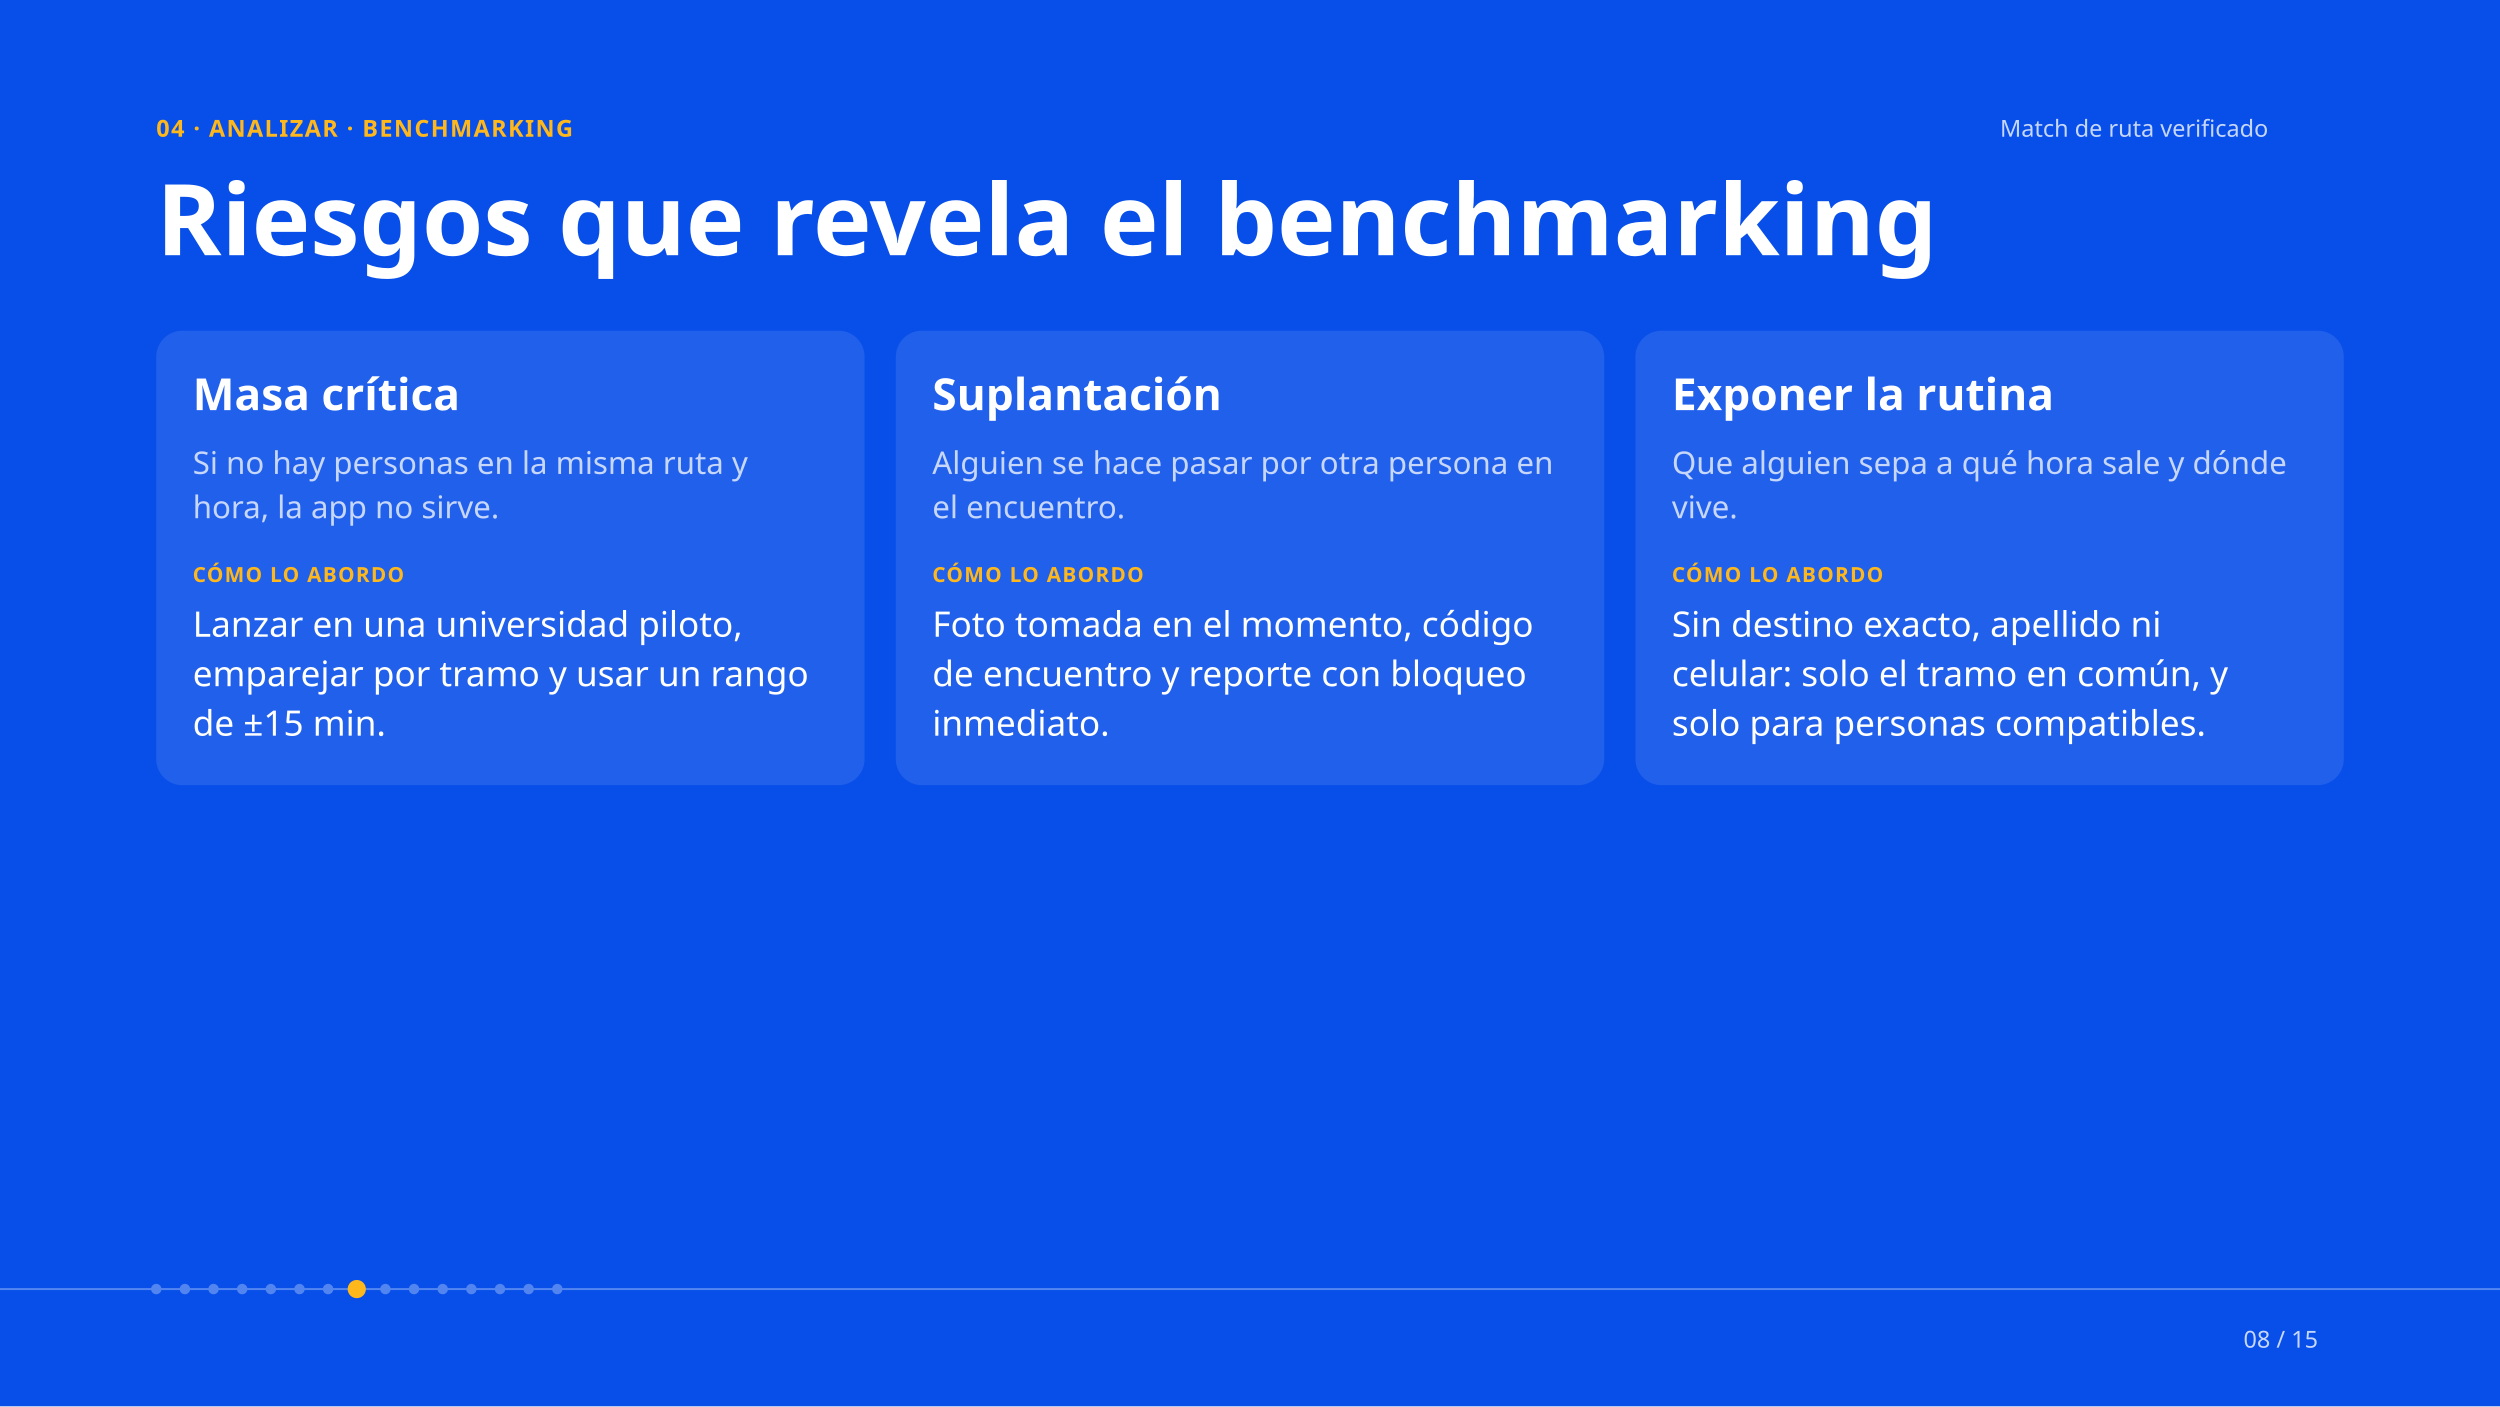
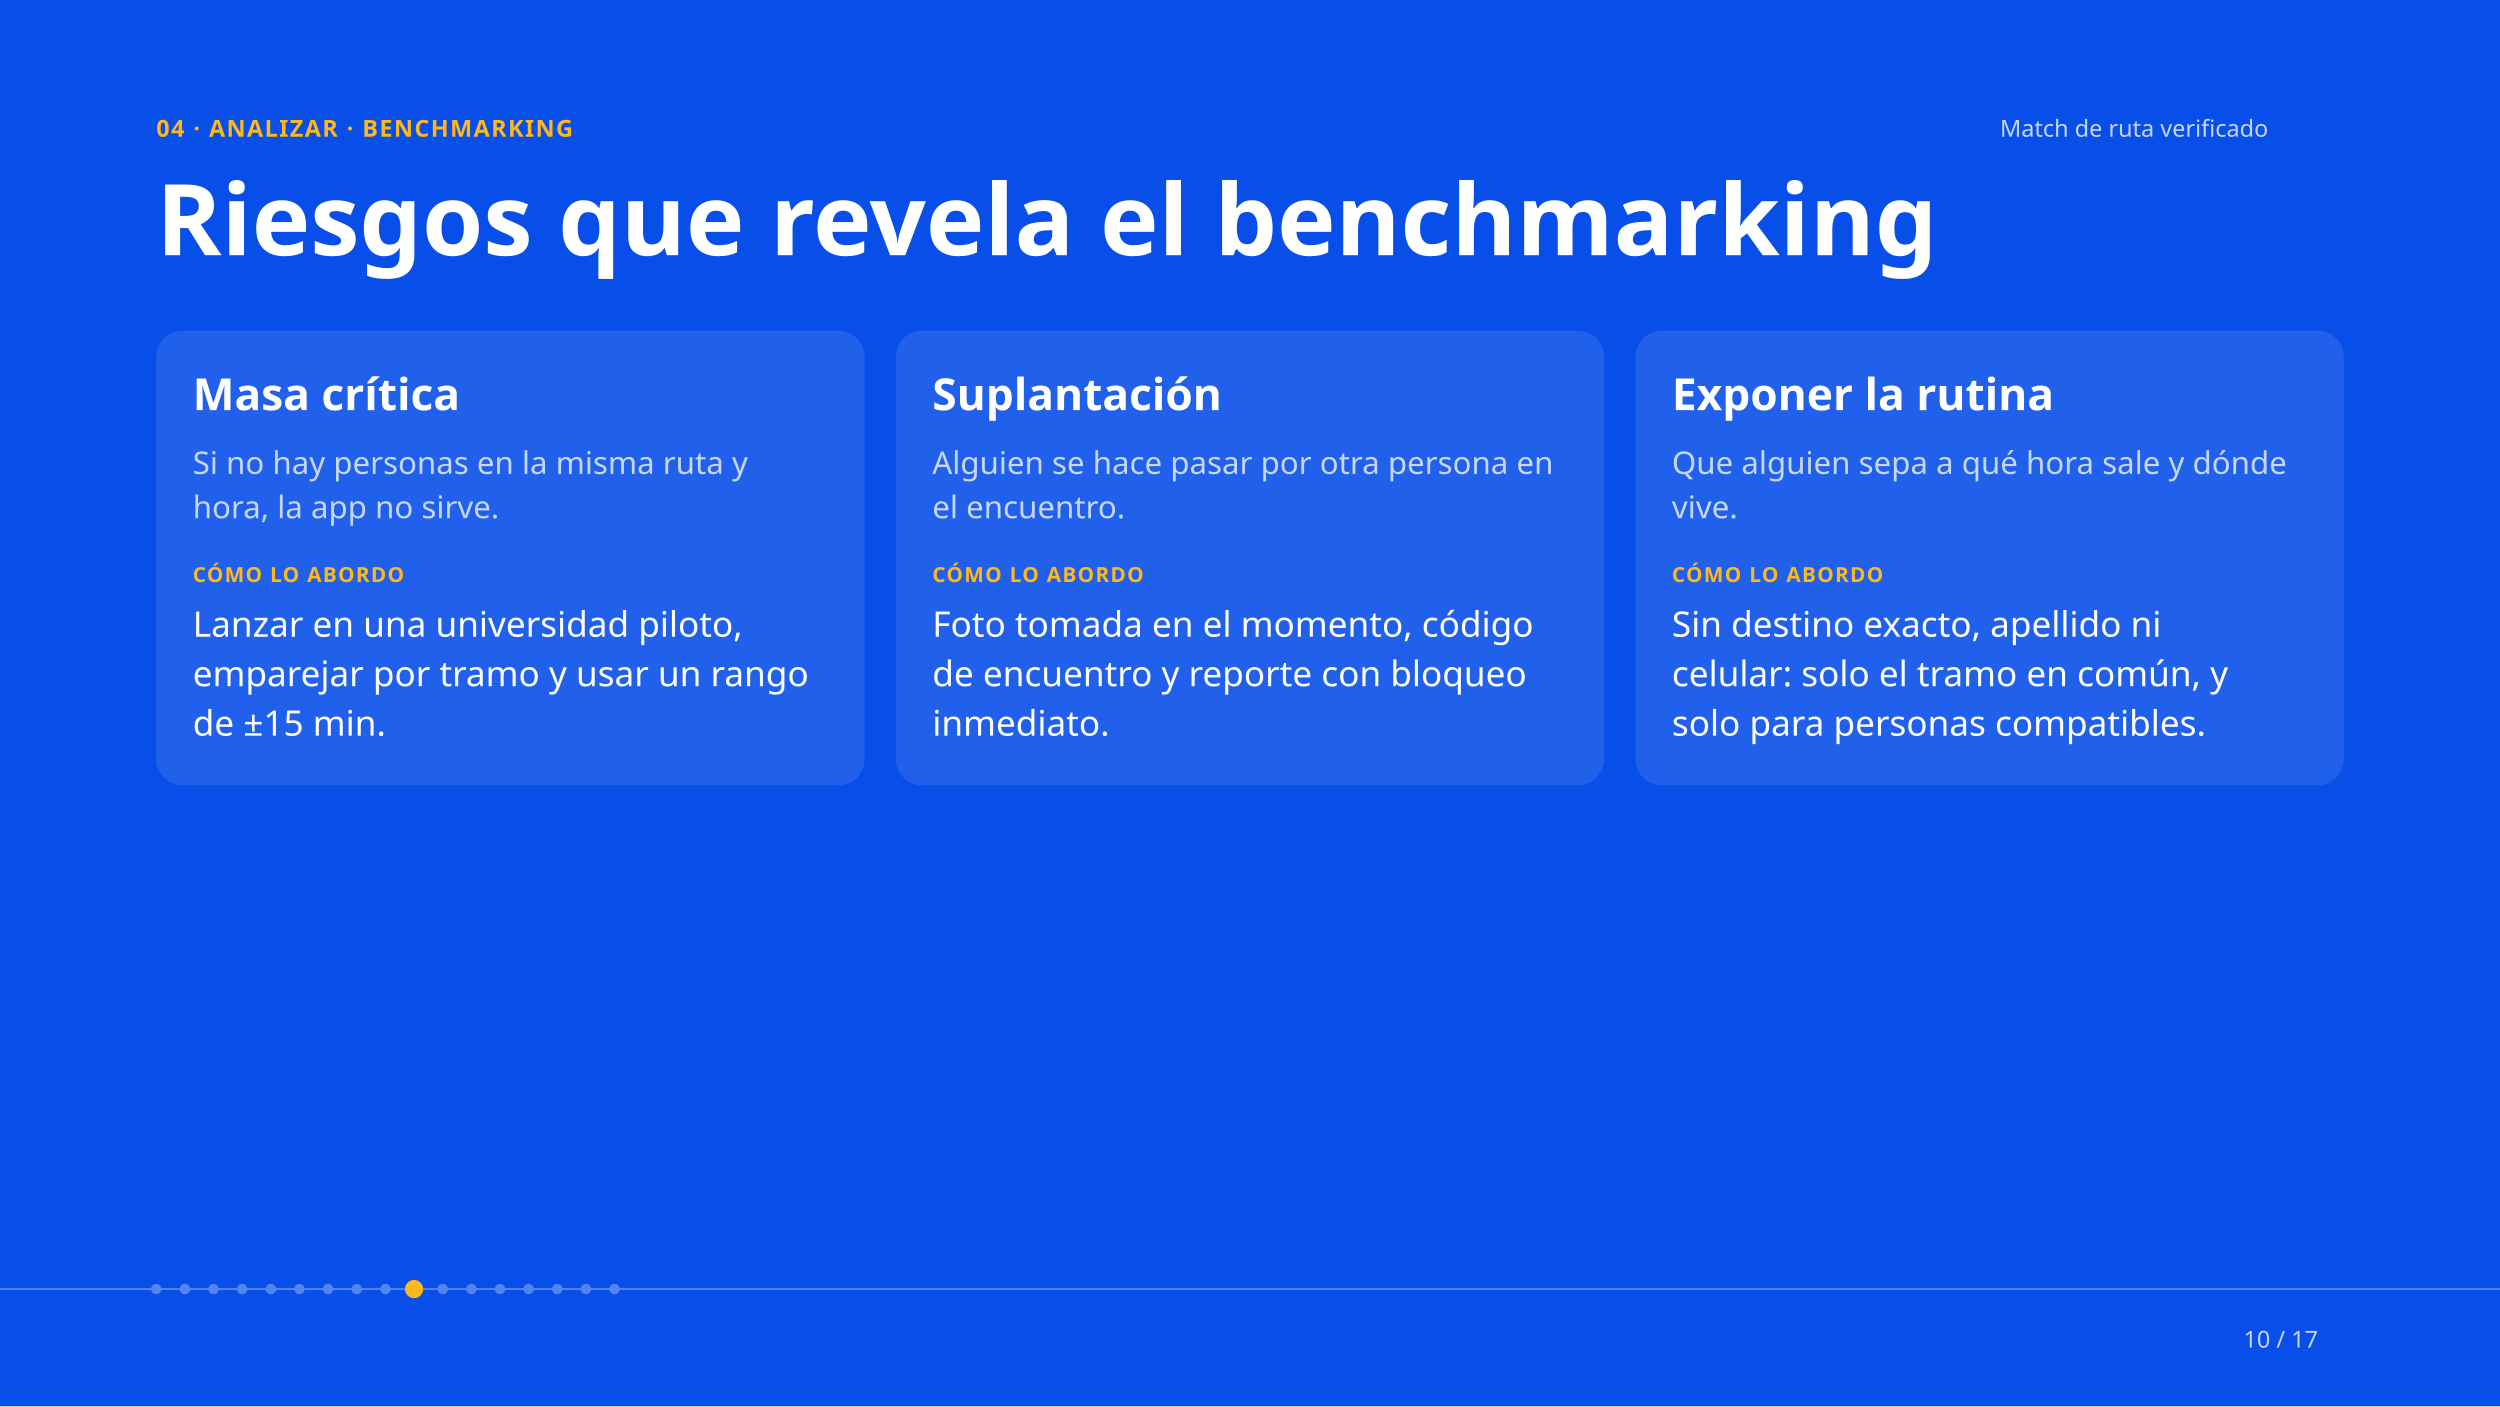
<svg xmlns="http://www.w3.org/2000/svg" width="1920" height="1080" viewBox="0 0 1920 1080">
  <rect id="Fondo" x="0" y="0" width="1920" height="1080" fill="#084FE9" />
  <text y="105" font-family="Space Mono" font-size="18" font-weight="700" fill="#FFB81C" letter-spacing="1.08">
    <tspan x="120" dy="0">04 · ANALIZAR · BENCHMARKING</tspan>
  </text>
  <text y="105" font-family="Space Mono" font-size="18" font-weight="400" fill="#C7D7FB">
    <tspan x="1536" dy="0">Match de ruta verificado</tspan>
  </text>
  <text y="196" font-family="Space Grotesk" font-size="76" font-weight="700" fill="#FFFFFF">
    <tspan x="120" dy="0">Riesgos que revela el benchmarking</tspan>
  </text>
  <path d="M 0 990 L 1920 990" fill="none" stroke="#5285F0" stroke-width="1.5" stroke-linejoin="round" />
  <circle cx="120" cy="990" r="4" fill="#5285F0" />
  <circle cx="142" cy="990" r="4" fill="#5285F0" />
  <circle cx="164" cy="990" r="4" fill="#5285F0" />
  <circle cx="186" cy="990" r="4" fill="#5285F0" />
  <circle cx="208" cy="990" r="4" fill="#5285F0" />
  <circle cx="230" cy="990" r="4" fill="#5285F0" />
  <circle cx="252" cy="990" r="4" fill="#5285F0" />
-   <circle cx="274" cy="990" r="7" fill="#FFB81C" />
+   <circle cx="274" cy="990" r="4" fill="#5285F0" />
  <circle cx="296" cy="990" r="4" fill="#5285F0" />
-   <circle cx="318" cy="990" r="4" fill="#5285F0" />
+   <circle cx="318" cy="990" r="7" fill="#FFB81C" />
  <circle cx="340" cy="990" r="4" fill="#5285F0" />
  <circle cx="362" cy="990" r="4" fill="#5285F0" />
  <circle cx="384" cy="990" r="4" fill="#5285F0" />
  <circle cx="406" cy="990" r="4" fill="#5285F0" />
  <circle cx="428" cy="990" r="4" fill="#5285F0" />
+   <circle cx="450" cy="990" r="4" fill="#5285F0" />
+   <circle cx="472" cy="990" r="4" fill="#5285F0" />
  <text y="1035" font-family="Space Mono" font-size="18" font-weight="400" fill="#C7D7FB">
-     <tspan x="1723" dy="0">08 / 15</tspan>
+     <tspan x="1723" dy="0">10 / 17</tspan>
  </text>
  <rect x="120" y="254" width="544" height="349" fill="#2160EB" rx="20" ry="20" />
  <text y="315" font-family="Space Grotesk" font-size="34" font-weight="700" fill="#FFFFFF">
    <tspan x="148" dy="0">Masa crítica</tspan>
  </text>
  <text y="364" font-family="Space Grotesk" font-size="24" font-weight="400" fill="#C7D7FB">
    <tspan x="148" dy="0">Si no hay personas en la misma ruta y</tspan>
    <tspan x="148" dy="34">hora, la app no sirve.</tspan>
  </text>
  <text y="447" font-family="Space Mono" font-size="16" font-weight="700" fill="#FFB81C" letter-spacing="0.96">
    <tspan x="148" dy="0">CÓMO LO ABORDO</tspan>
  </text>
  <text y="489" font-family="Space Grotesk" font-size="27" font-weight="500" fill="#FFFFFF">
    <tspan x="148" dy="0">Lanzar en una universidad piloto,</tspan>
    <tspan x="148" dy="38">emparejar por tramo y usar un rango</tspan>
    <tspan x="148" dy="38">de ±15 min.</tspan>
  </text>
  <rect x="688" y="254" width="544" height="349" fill="#2160EB" rx="20" ry="20" />
  <text y="315" font-family="Space Grotesk" font-size="34" font-weight="700" fill="#FFFFFF">
    <tspan x="716" dy="0">Suplantación</tspan>
  </text>
  <text y="364" font-family="Space Grotesk" font-size="24" font-weight="400" fill="#C7D7FB">
    <tspan x="716" dy="0">Alguien se hace pasar por otra persona en</tspan>
    <tspan x="716" dy="34">el encuentro.</tspan>
  </text>
  <text y="447" font-family="Space Mono" font-size="16" font-weight="700" fill="#FFB81C" letter-spacing="0.96">
    <tspan x="716" dy="0">CÓMO LO ABORDO</tspan>
  </text>
  <text y="489" font-family="Space Grotesk" font-size="27" font-weight="500" fill="#FFFFFF">
    <tspan x="716" dy="0">Foto tomada en el momento, código</tspan>
    <tspan x="716" dy="38">de encuentro y reporte con bloqueo</tspan>
    <tspan x="716" dy="38">inmediato.</tspan>
  </text>
  <rect x="1256" y="254" width="544" height="349" fill="#2160EB" rx="20" ry="20" />
  <text y="315" font-family="Space Grotesk" font-size="34" font-weight="700" fill="#FFFFFF">
    <tspan x="1284" dy="0">Exponer la rutina</tspan>
  </text>
  <text y="364" font-family="Space Grotesk" font-size="24" font-weight="400" fill="#C7D7FB">
    <tspan x="1284" dy="0">Que alguien sepa a qué hora sale y dónde</tspan>
    <tspan x="1284" dy="34">vive.</tspan>
  </text>
  <text y="447" font-family="Space Mono" font-size="16" font-weight="700" fill="#FFB81C" letter-spacing="0.96">
    <tspan x="1284" dy="0">CÓMO LO ABORDO</tspan>
  </text>
  <text y="489" font-family="Space Grotesk" font-size="27" font-weight="500" fill="#FFFFFF">
    <tspan x="1284" dy="0">Sin destino exacto, apellido ni</tspan>
    <tspan x="1284" dy="38">celular: solo el tramo en común, y</tspan>
    <tspan x="1284" dy="38">solo para personas compatibles.</tspan>
  </text>
</svg>
